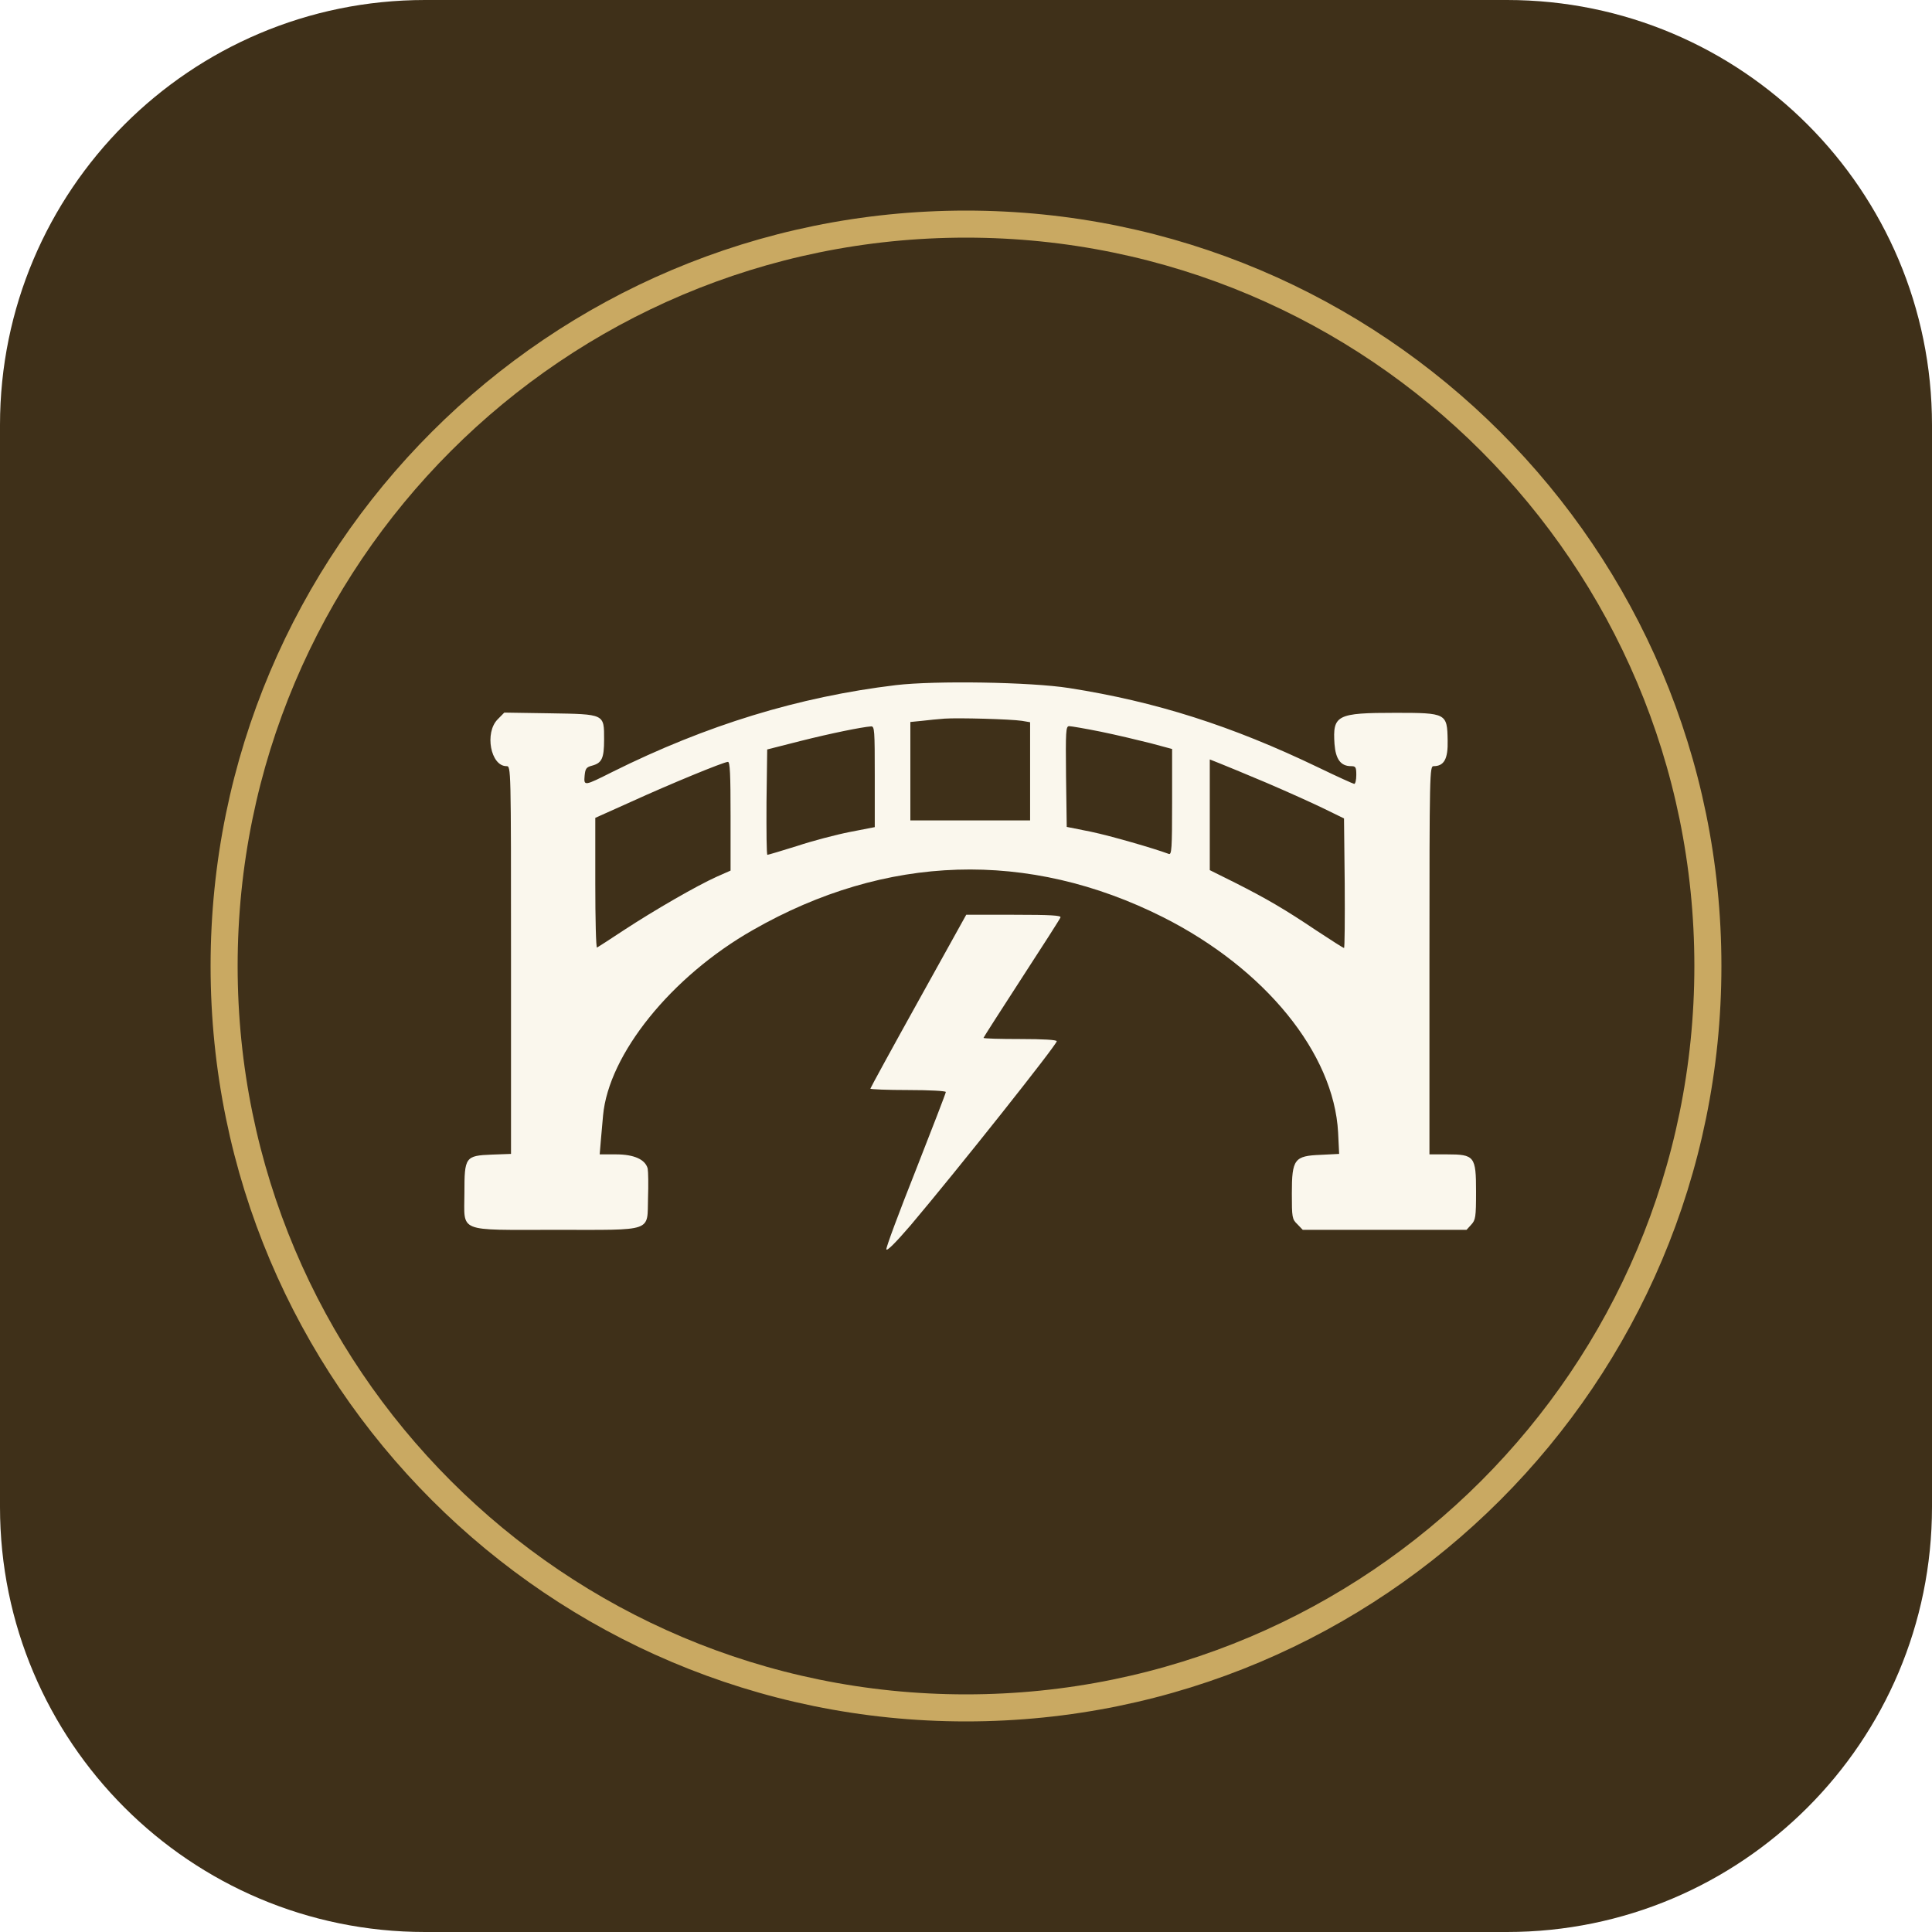
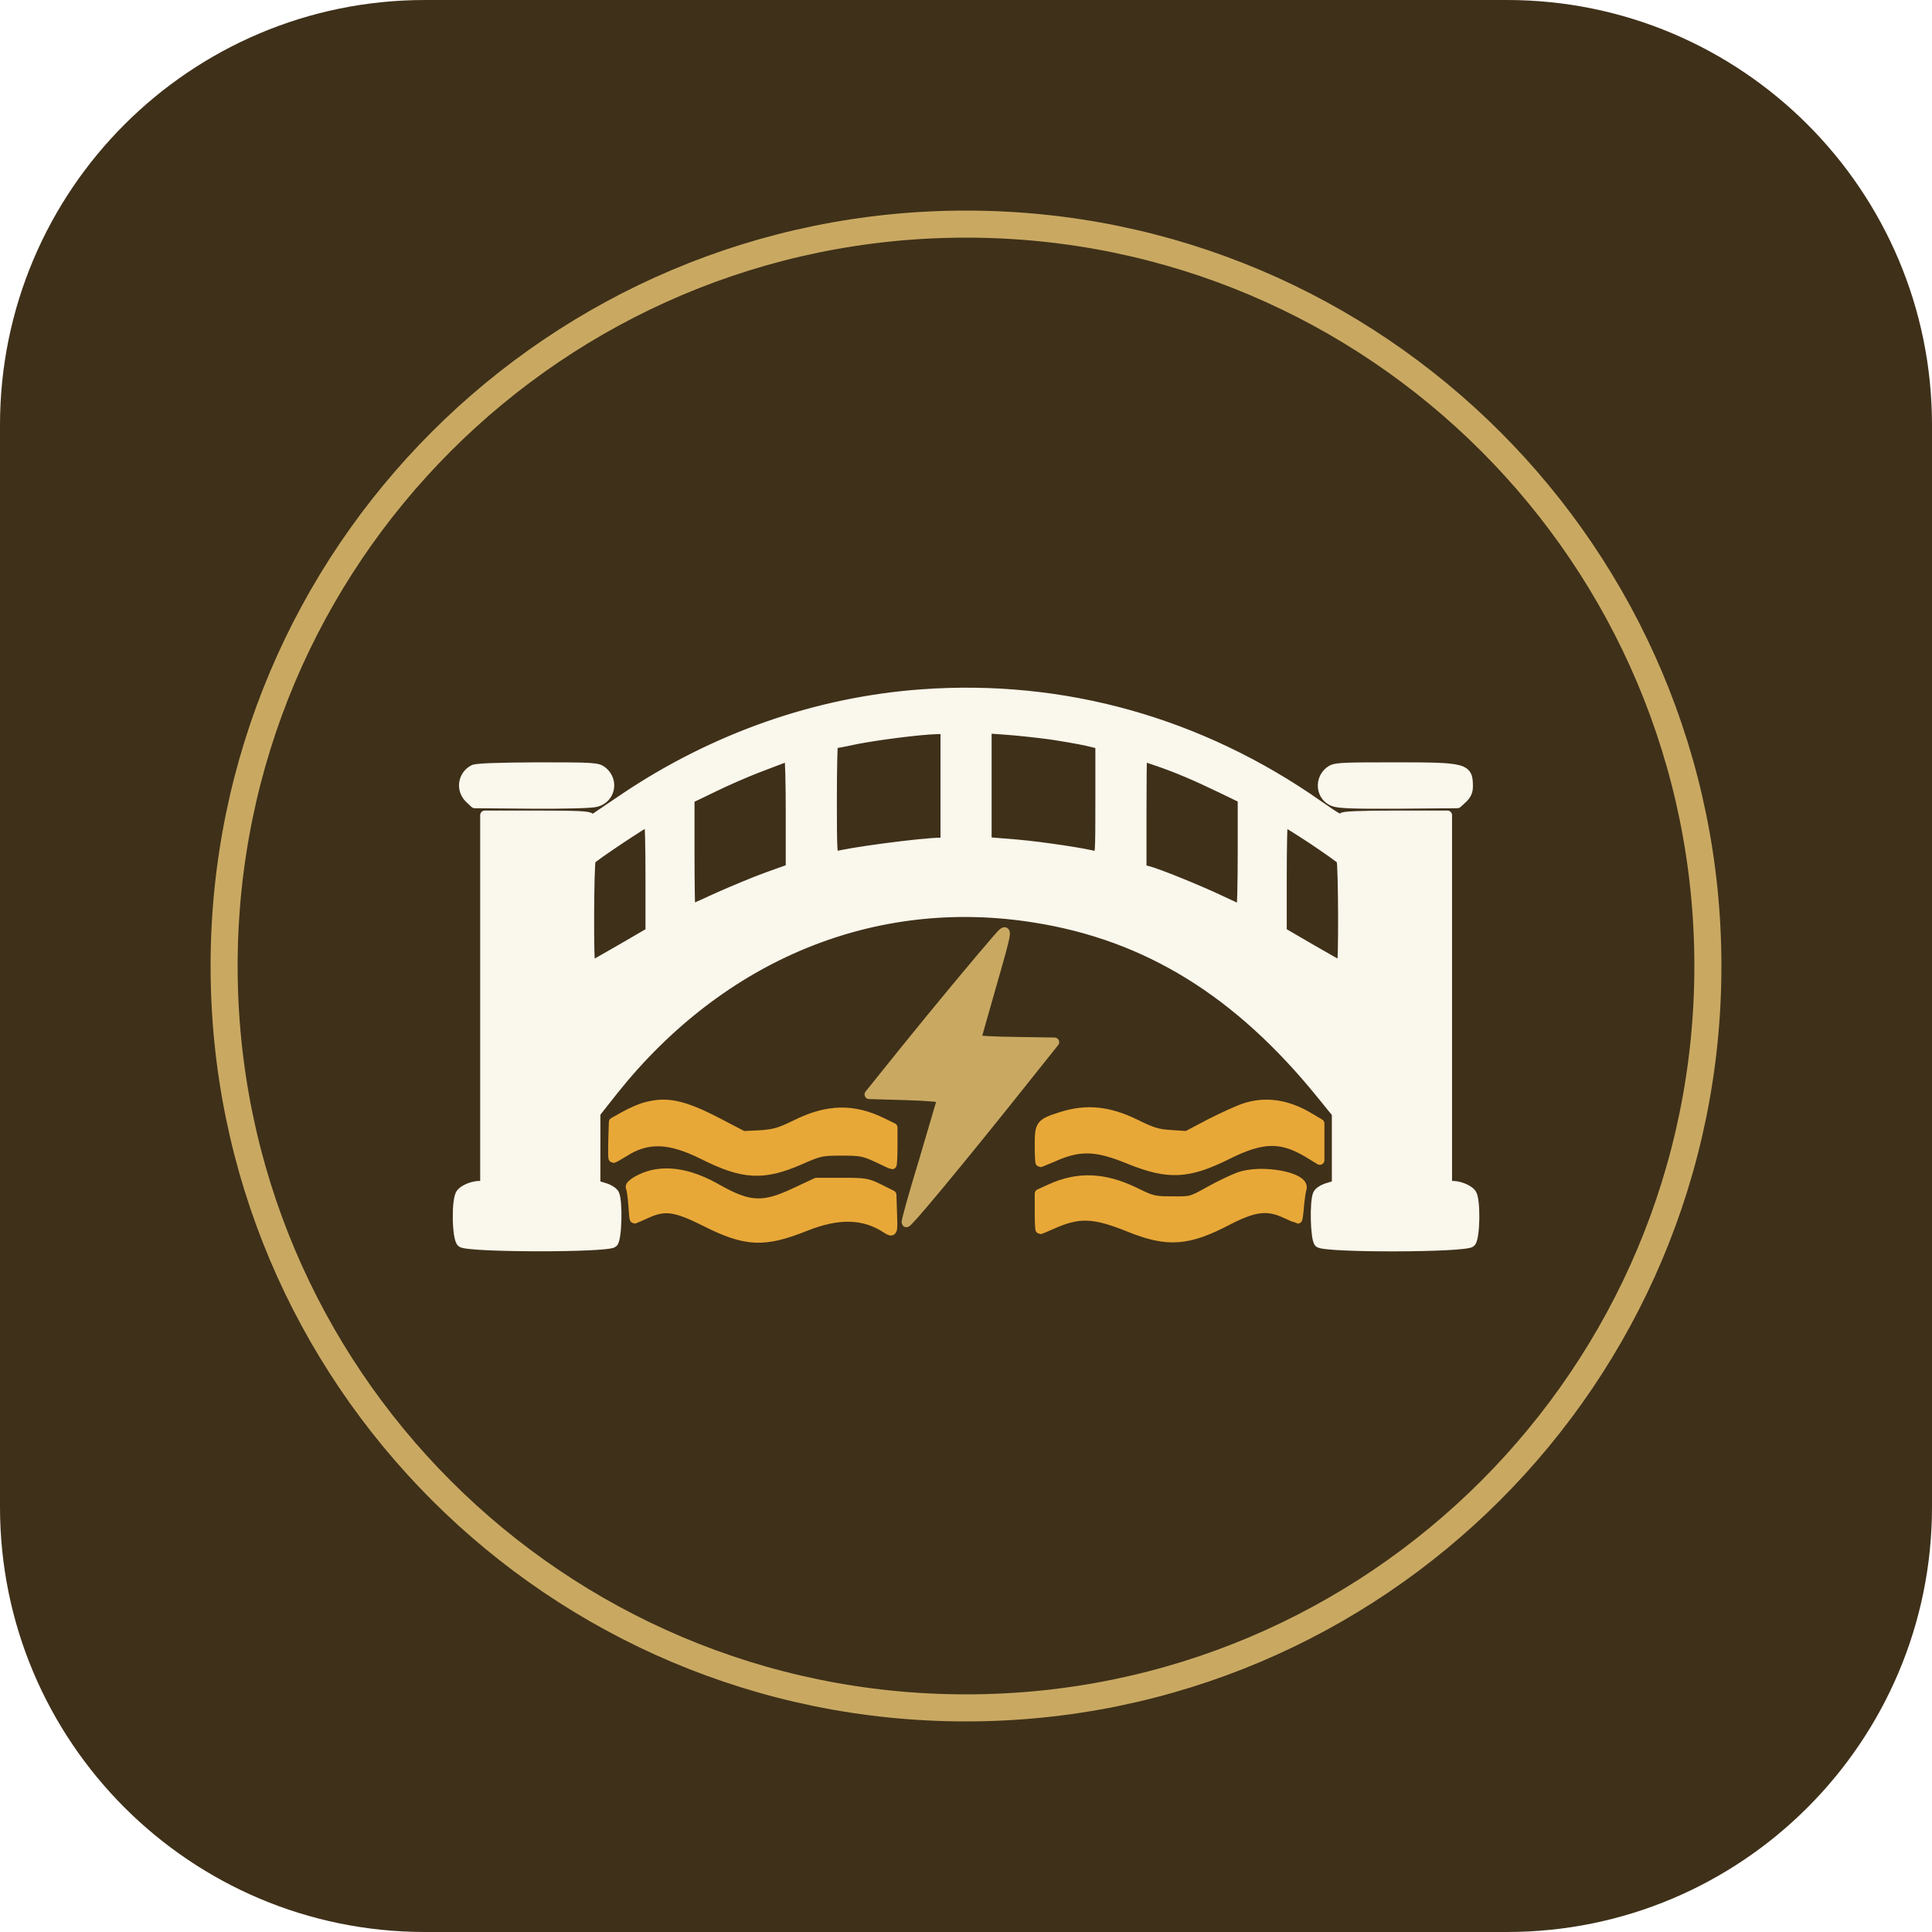
<svg xmlns="http://www.w3.org/2000/svg" viewBox="0 0 100 100">
  <rect width="100" height="100" rx="22" fill="#3f3019" />
  <circle cx="50" cy="50" r="38.4" fill="none" stroke="#C9A962" stroke-width="1.4" />
-   <path fill="#FAF7ED" transform="translate(20 20) scale(0.6)" d="M43.95,25.77 C35.55,26.78 27.61,29.22 19.51,33.25 C17.06,34.48 17.02,34.50 17.10,33.58 C17.16,32.99 17.23,32.85 17.73,32.72 C18.59,32.49 18.78,32.09 18.78,30.46 C18.78,28.24 18.86,28.28 14.08,28.20 L10.17,28.14 L9.60,28.72 C8.45,29.87 8.99,32.76 10.36,32.76 C10.75,32.76 10.75,32.76 10.75,49.48 L10.75,66.21 L9.10,66.27 C6.80,66.36 6.73,66.48 6.73,69.58 C6.73,73.04 6.00,72.76 14.61,72.76 C23.17,72.76 22.48,72.99 22.57,69.98 C22.61,68.87 22.59,67.74 22.54,67.47 C22.33,66.69 21.37,66.25 19.80,66.25 L18.40,66.25 L18.50,65.04 C18.56,64.39 18.65,63.42 18.69,62.90 C19.17,57.62 24.58,50.90 31.61,46.90 C43.09,40.33 55.38,39.95 67.00,45.79 C75.80,50.23 81.73,57.52 82.10,64.35 L82.19,66.21 L80.60,66.29 C78.33,66.38 78.11,66.65 78.11,69.62 C78.11,71.70 78.13,71.84 78.59,72.28 L79.05,72.76 L86.11,72.76 L93.18,72.76 L93.58,72.32 C93.96,71.91 94.00,71.67 94.00,69.46 C94.00,66.42 93.87,66.25 91.49,66.25 L89.98,66.25 L89.98,49.50 C89.98,33.22 90.00,32.76 90.34,32.76 C91.24,32.76 91.59,32.14 91.55,30.54 C91.51,28.20 91.45,28.16 87.05,28.16 C81.98,28.16 81.62,28.35 81.79,30.86 C81.89,32.16 82.33,32.76 83.21,32.76 C83.61,32.76 83.67,32.83 83.67,33.52 C83.67,33.94 83.59,34.29 83.49,34.29 C83.42,34.29 82.02,33.66 80.39,32.87 C72.91,29.27 66.36,27.19 58.88,26.02 C55.57,25.50 47.34,25.37 43.95,25.77 Z M54.82,28.85 L55.53,28.97 L55.53,33.20 L55.53,37.44 L50.36,37.44 L45.20,37.44 L45.20,33.20 L45.20,28.95 L46.21,28.85 C46.75,28.78 47.65,28.70 48.16,28.66 C49.33,28.58 53.83,28.70 54.82,28.85 Z M42.13,33.66 L42.13,38.02 L39.97,38.44 C38.80,38.67 36.74,39.21 35.42,39.65 C34.08,40.07 32.93,40.41 32.87,40.41 C32.79,40.41 32.78,38.36 32.79,35.86 L32.85,31.32 L35.72,30.59 C38.38,29.92 41.00,29.39 41.81,29.33 C42.11,29.31 42.13,29.64 42.13,33.66 Z M61.64,29.79 C62.96,30.06 64.89,30.52 65.92,30.78 L67.78,31.28 L67.78,35.86 C67.78,39.91 67.74,40.43 67.49,40.33 C66.17,39.84 62.50,38.78 60.79,38.42 L58.69,38.00 L58.63,33.66 C58.59,29.73 58.61,29.31 58.90,29.31 C59.07,29.31 60.30,29.52 61.64,29.79 Z M75.91,34.19 C77.71,34.96 79.95,35.97 80.89,36.43 L82.61,37.27 L82.67,42.86 C82.69,45.94 82.67,48.45 82.61,48.45 C82.56,48.45 81.50,47.78 80.26,46.96 C77.52,45.12 75.95,44.20 73.18,42.80 L71.03,41.73 L71.03,36.95 L71.03,32.18 L71.86,32.51 C72.30,32.68 74.13,33.44 75.91,34.19 Z M29.69,37.06 L29.69,41.77 L28.47,42.31 C26.75,43.09 23.19,45.14 20.56,46.86 C19.32,47.68 18.25,48.37 18.17,48.41 C18.08,48.45 18.02,45.94 18.02,42.86 L18.02,37.22 L21.14,35.82 C24.45,34.31 29.06,32.41 29.46,32.39 C29.64,32.37 29.69,33.43 29.69,37.06 Z M45.89,53.02 C43.61,57.12 41.75,60.53 41.75,60.58 C41.75,60.64 43.22,60.70 45.00,60.70 C46.88,60.70 48.26,60.78 48.26,60.87 C48.26,60.97 47.09,63.99 45.67,67.61 C44.24,71.21 43.09,74.29 43.13,74.44 C43.17,74.63 43.93,73.87 45.22,72.37 C49.31,67.53 57.83,56.79 57.83,56.49 C57.83,56.37 56.66,56.30 54.67,56.30 C52.93,56.30 51.51,56.26 51.51,56.20 C51.51,56.16 52.99,53.85 54.78,51.09 C56.58,48.32 58.11,45.94 58.15,45.81 C58.23,45.64 57.35,45.58 54.13,45.58 L50.02,45.58 L45.89,53.02 Z" />
+   <g transform="translate(20 20) scale(0.6)" stroke-width="0.8" stroke-linejoin="round">
+     <path fill="#FAF7ED" stroke="#FAF7ED" d="M46.20,26.53 C37.14,27.18 28.28,30.29 20.53,35.50 C19.25,36.37 18.08,37.15 17.93,37.26 C17.73,37.38 17.63,37.36 17.57,37.20 C17.50,37.04 16.42,36.99 12.99,36.99 L8.49,36.99 L8.49,52.96 L8.49,68.94 L8.06,68.94 C7.44,68.94 6.67,69.26 6.40,69.62 C6.00,70.15 6.05,73.50 6.47,73.86 C6.96,74.32 19.14,74.33 19.57,73.88 C19.92,73.56 19.99,70.24 19.68,69.66 C19.57,69.46 19.18,69.21 18.78,69.10 L18.06,68.88 L18.06,65.78 L18.06,62.69 L19.63,60.70 C28.94,49.06 42.10,43.66 55.88,45.85 C65.62,47.38 73.53,52.27 80.71,61.17 L81.96,62.71 L81.96,65.79 L81.96,68.88 L81.24,69.10 C80.84,69.21 80.44,69.46 80.34,69.66 C80.03,70.24 80.10,73.56 80.44,73.88 C80.91,74.35 93.15,74.32 93.57,73.85 C93.96,73.41 94.00,70.11 93.62,69.62 C93.35,69.26 92.57,68.94 91.96,68.94 L91.53,68.94 L91.53,52.96 L91.53,36.99 L87.01,36.99 C84.13,36.99 82.50,37.06 82.50,37.17 C82.50,37.51 82.14,37.33 80.39,36.10 C70.19,28.95 58.40,25.65 46.20,26.53 Z M48.20,34.46 L48.20,39.33 L47.81,39.33 C46.24,39.33 39.54,40.22 38.71,40.54 C38.49,40.61 38.46,39.84 38.46,35.74 C38.46,33.05 38.51,30.85 38.56,30.85 C38.62,30.85 39.50,30.69 40.50,30.47 C42.34,30.11 45.98,29.64 47.45,29.60 L48.20,29.58 L48.20,34.46 Z M57.23,30.05 C58.28,30.20 59.67,30.45 60.35,30.59 L61.56,30.88 L61.56,35.74 C61.56,40.31 61.54,40.61 61.25,40.52 C60.33,40.25 56.65,39.69 54.40,39.49 L51.81,39.28 L51.81,34.40 L51.81,29.53 L53.58,29.66 C54.54,29.73 56.18,29.91 57.23,30.05 Z M34.85,36.75 L34.85,41.59 L32.90,42.29 C31.83,42.67 29.92,43.47 28.64,44.04 C27.37,44.62 26.29,45.11 26.25,45.11 C26.22,45.11 26.18,42.96 26.18,40.34 L26.18,35.58 L28.13,34.64 C29.20,34.11 30.96,33.34 32.05,32.92 C34.39,32.02 34.54,31.97 34.72,31.95 C34.79,31.93 34.85,34.10 34.85,36.75 Z M66.54,32.36 C68.17,32.92 69.72,33.57 72.00,34.67 L73.84,35.56 L73.84,40.34 C73.84,42.96 73.78,45.11 73.73,45.11 C73.67,45.11 72.84,44.73 71.89,44.28 C70.05,43.41 66.51,41.97 65.68,41.77 L65.17,41.64 L65.17,36.79 C65.17,34.11 65.19,31.93 65.23,31.93 C65.26,31.93 65.86,32.13 66.54,32.36 Z M22.75,42.29 L22.75,47.06 L20.24,48.52 C18.87,49.31 17.70,49.98 17.63,49.98 C17.46,49.98 17.50,41.10 17.66,40.85 C17.81,40.61 22.41,37.54 22.63,37.53 C22.70,37.53 22.75,39.67 22.75,42.29 Z M79.87,39.08 C81.17,39.95 82.28,40.74 82.36,40.85 C82.52,41.10 82.56,49.98 82.39,49.98 C82.32,49.98 81.15,49.31 79.78,48.52 L77.27,47.06 L77.27,42.29 C77.27,39.67 77.32,37.53 77.37,37.53 C77.45,37.53 78.57,38.23 79.87,39.08 Z M7.50,33.05 C6.54,33.56 6.38,34.82 7.16,35.56 L7.62,35.99 L12.52,36.03 C15.35,36.05 17.72,35.99 18.09,35.88 C19.36,35.56 19.66,34.01 18.65,33.19 C18.22,32.85 17.93,32.83 13.02,32.83 C9.63,32.85 7.73,32.91 7.50,33.05 Z M81.36,33.19 C80.43,33.93 80.59,35.36 81.65,35.81 C82.12,36.01 83.35,36.05 87.32,36.03 L92.39,35.99 L92.86,35.56 C93.19,35.25 93.33,34.93 93.33,34.53 C93.33,32.89 93.13,32.83 86.96,32.83 C82.09,32.83 81.80,32.85 81.36,33.19 Z" />
+     <path fill="#e8a838" stroke="#e8a838" d="M22.37,62.15 C21.92,62.26 21.11,62.62 20.57,62.92 L19.59,63.47 L19.54,65.04 C19.52,65.89 19.52,66.59 19.57,66.59 C19.63,66.59 20.04,66.35 20.50,66.07 C22.52,64.78 24.41,64.84 27.34,66.30 C30.78,68.03 32.52,68.12 35.66,66.75 C37.39,65.99 37.54,65.96 39.27,65.96 C40.93,65.96 41.16,66.01 42.32,66.53 C42.99,66.86 43.58,67.13 43.62,67.13 C43.65,67.13 43.69,66.41 43.69,65.54 L43.69,63.94 L42.75,63.48 C40.26,62.27 38.06,62.33 35.41,63.63 C33.89,64.37 33.49,64.48 32.23,64.57 L30.78,64.64 L28.67,63.54 C25.66,61.97 24.21,61.64 22.37,62.15 Z M74.02,62.24 C73.48,62.42 72.14,63.03 71.04,63.59 L69.05,64.64 L67.70,64.55 C66.54,64.48 66.09,64.35 64.56,63.59 C62.32,62.51 60.46,62.31 58.37,62.94 C56.40,63.56 56.33,63.63 56.33,65.43 C56.33,66.26 56.36,66.95 56.40,66.95 C56.44,66.95 56.90,66.75 57.46,66.52 C59.79,65.47 61.22,65.51 64.11,66.70 C67.45,68.05 69.16,67.98 72.56,66.28 C75.57,64.78 77.19,64.75 79.49,66.12 L80.52,66.75 L80.52,65.16 L80.52,63.59 L79.58,63.03 C77.68,61.91 75.84,61.64 74.02,62.24 Z M23.02,67.98 C22.07,68.18 20.93,68.83 21.05,69.10 C21.13,69.26 21.22,69.93 21.27,70.60 C21.31,71.28 21.36,71.82 21.40,71.82 C21.42,71.82 21.90,71.61 22.48,71.35 C24.02,70.65 24.95,70.78 27.50,72.06 C31.00,73.83 32.59,73.90 36.15,72.47 C39.00,71.34 41.18,71.39 43.10,72.64 C43.71,73.03 43.71,73.03 43.65,71.32 L43.60,69.75 L42.52,69.21 C41.49,68.70 41.31,68.67 39.27,68.67 L37.10,68.67 L35.26,69.53 C32.50,70.83 31.31,70.78 28.53,69.21 C26.45,68.03 24.65,67.64 23.02,67.98 Z M73.51,68.20 C72.99,68.39 71.85,68.94 70.98,69.42 C69.43,70.29 69.40,70.29 67.79,70.27 C66.26,70.27 66.07,70.24 64.58,69.50 C61.92,68.21 59.65,68.12 57.28,69.21 L56.33,69.64 L56.33,71.17 C56.33,72.04 56.36,72.73 56.40,72.73 C56.44,72.73 56.90,72.53 57.45,72.29 C59.76,71.26 61.04,71.32 64.09,72.55 C67.39,73.88 69.14,73.76 72.59,71.95 C74.87,70.78 75.98,70.63 77.54,71.35 C78.11,71.61 78.60,71.82 78.62,71.82 C78.64,71.82 78.71,71.32 78.76,70.69 C78.82,70.07 78.91,69.41 78.98,69.21 C79.31,68.18 75.46,67.47 73.51,68.20 Z" />
+     <path fill="#C9A962" stroke="#C9A962" d="M52.66,47.69 C51.02,49.58 47.48,53.84 44.77,57.20 L41.65,61.08 L44.79,61.17 C46.74,61.23 47.92,61.34 47.92,61.44 C47.90,61.53 47.17,63.97 46.33,66.84 C45.46,69.69 44.79,72.08 44.85,72.13 C44.95,72.24 48.60,67.87 53.53,61.72 L57.64,56.57 L54.29,56.52 C52.43,56.50 50.91,56.41 50.91,56.34 C50.91,56.26 51.49,54.22 52.18,51.81 C53.71,46.48 53.69,46.52 52.66,47.69 Z" />
+   </g>
</svg>
